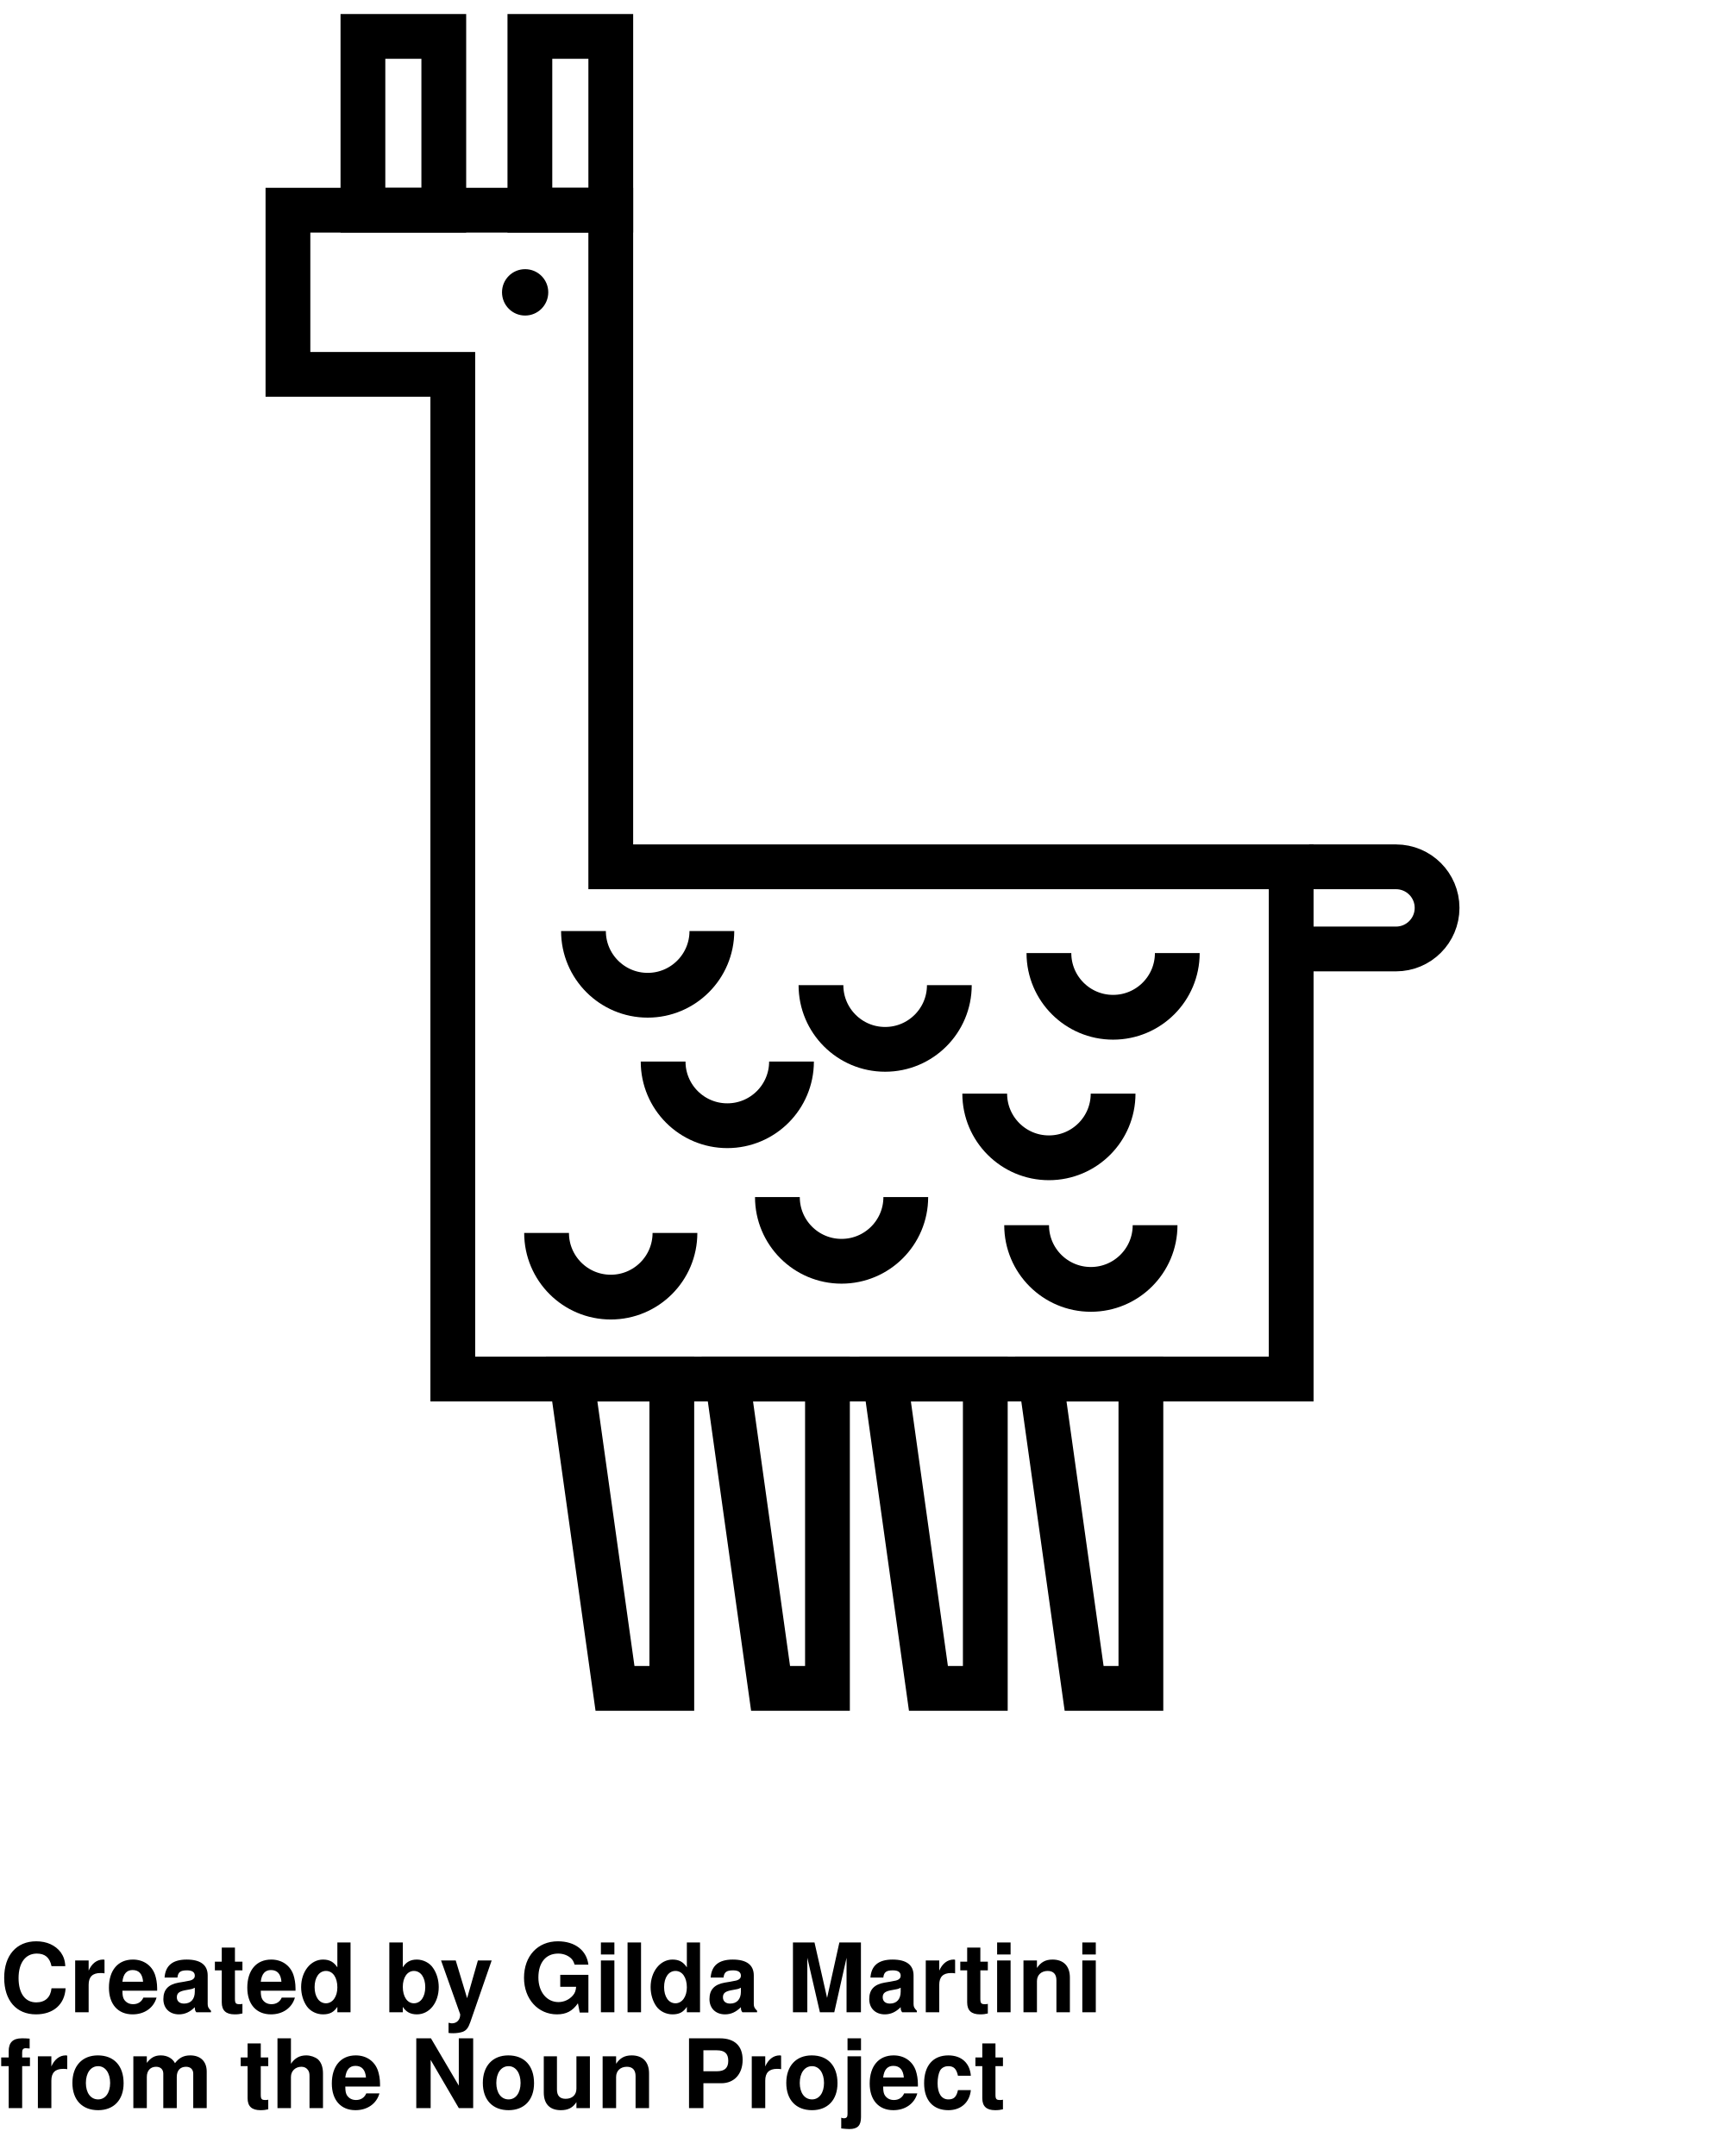
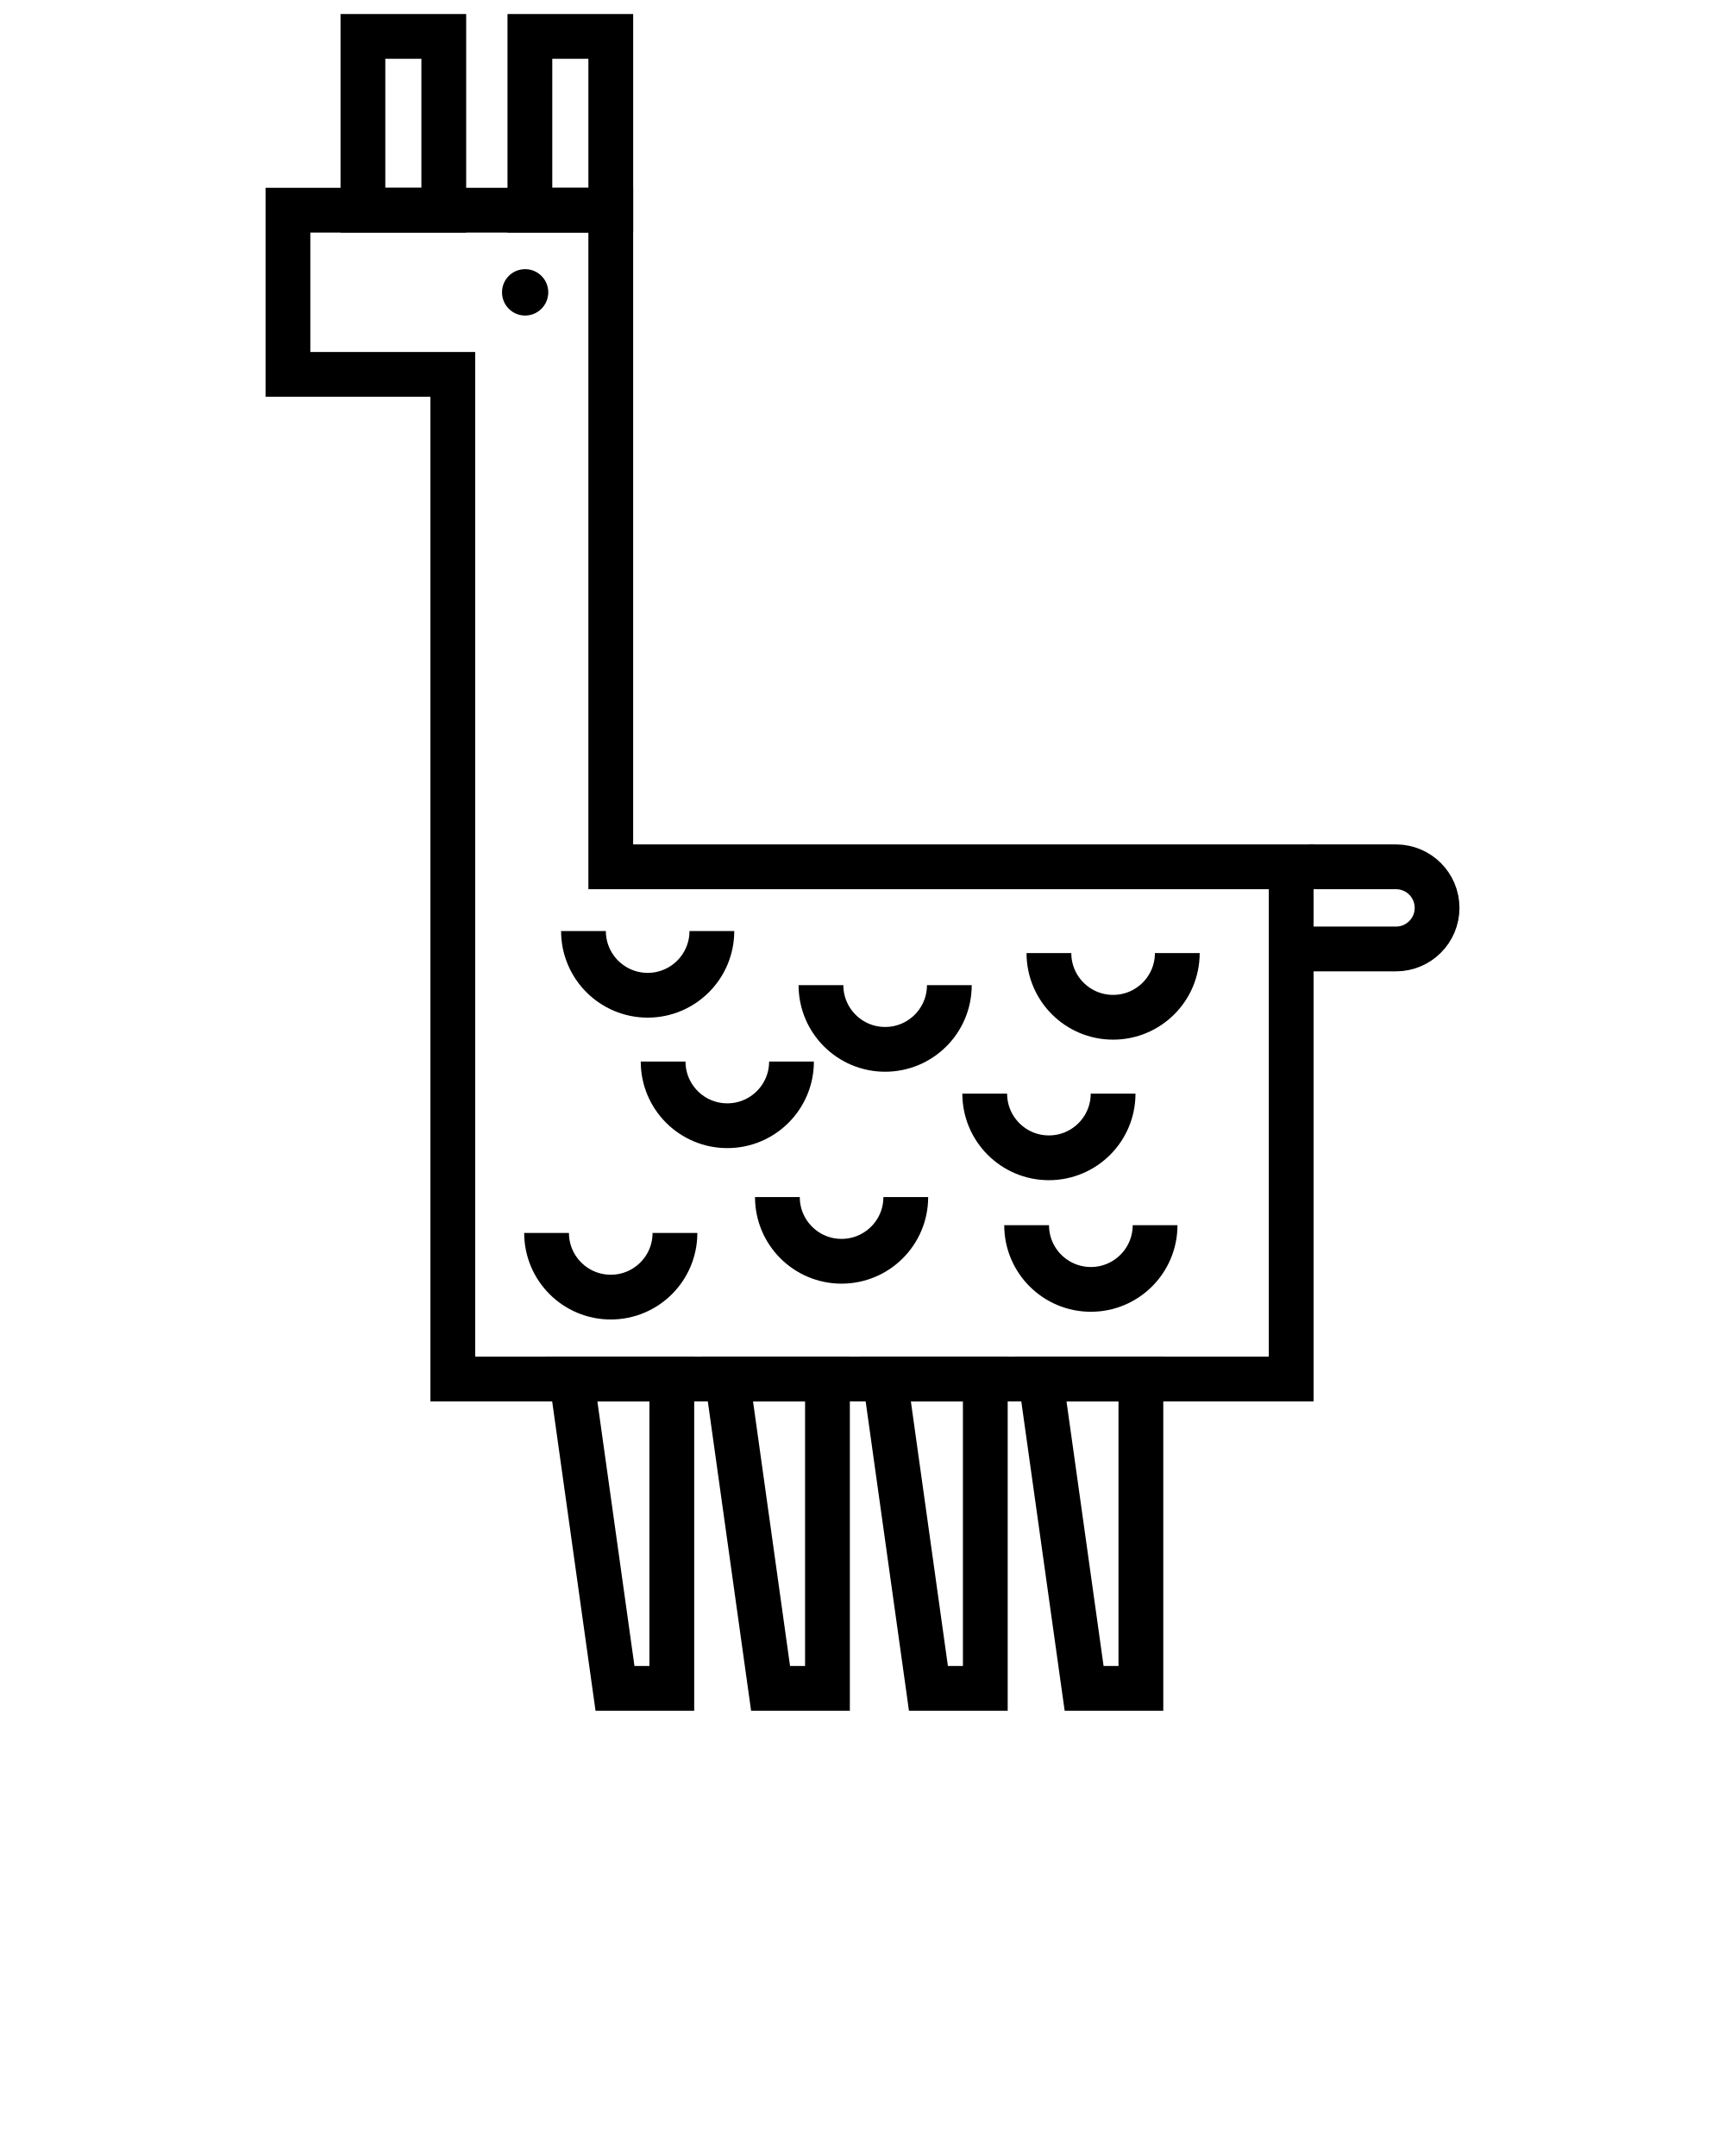
<svg xmlns="http://www.w3.org/2000/svg" version="1.1" x="0px" y="0px" viewBox="0 0 90 112.5" enable-background="new 0 0 90 90" xml:space="preserve">
  <g>
    <g>
      <g>
        <path fill="none" stroke="#000000" stroke-width="2.336" stroke-miterlimit="10" d="M68.3,45.23h4.533     c1.185,0,2.145,0.959,2.145,2.144l0,0c0,1.182-0.96,2.143-2.145,2.143H68.3" />
        <polygon fill="none" stroke="#000000" stroke-width="2.336" stroke-miterlimit="10" points="15.023,10.967 23.624,10.967      31.866,10.967 31.866,19.535 31.866,45.23 67.366,45.23 67.366,71.959 23.624,71.959 23.624,53.794 23.624,45.23 23.624,19.535      15.023,19.535    " />
        <path d="M26.192,15.252c0,0.669,0.535,1.213,1.206,1.213c0.667,0,1.207-0.544,1.207-1.213c0-0.666-0.54-1.207-1.207-1.207     C26.728,14.045,26.192,14.586,26.192,15.252z" />
        <g>
          <polygon fill="none" stroke="#000000" stroke-width="2.336" stroke-miterlimit="10" points="56.563,88.1 59.525,88.1       59.525,71.959 54.301,71.959     " />
          <polygon fill="none" stroke="#000000" stroke-width="2.336" stroke-miterlimit="10" points="48.44,88.1 51.407,88.1       51.407,71.959 46.181,71.959     " />
          <polygon fill="none" stroke="#000000" stroke-width="2.336" stroke-miterlimit="10" points="40.204,88.1 43.172,88.1       43.172,71.959 37.946,71.959     " />
          <polygon fill="none" stroke="#000000" stroke-width="2.336" stroke-miterlimit="10" points="32.087,88.1 35.051,88.1       35.051,71.959 29.825,71.959     " />
        </g>
        <rect x="27.646" y="1.9" fill="none" stroke="#000000" stroke-width="2.336" stroke-miterlimit="10" width="4.221" height="9.066" />
        <rect x="18.935" y="1.9" fill="none" stroke="#000000" stroke-width="2.336" stroke-miterlimit="10" width="4.219" height="9.066" />
      </g>
      <path fill="none" stroke="#000000" stroke-width="2.336" stroke-miterlimit="10" d="M54.726,49.731c0,1.85,1.5,3.35,3.349,3.35    c1.85,0,3.349-1.5,3.349-3.35" />
      <path fill="none" stroke="#000000" stroke-width="2.336" stroke-miterlimit="10" d="M51.377,57.065    c0,1.848,1.499,3.349,3.349,3.349s3.349-1.5,3.349-3.349" />
      <path fill="none" stroke="#000000" stroke-width="2.336" stroke-miterlimit="10" d="M53.563,63.931    c0,1.849,1.5,3.349,3.352,3.349c1.849,0,3.35-1.5,3.35-3.349" />
      <path fill="none" stroke="#000000" stroke-width="2.336" stroke-miterlimit="10" d="M28.517,64.334c0,1.849,1.5,3.349,3.35,3.349    c1.849,0,3.348-1.5,3.348-3.349" />
      <path fill="none" stroke="#000000" stroke-width="2.336" stroke-miterlimit="10" d="M34.598,55.391    c0,1.849,1.499,3.349,3.349,3.349c1.849,0,3.349-1.5,3.349-3.349" />
      <path fill="none" stroke="#000000" stroke-width="2.336" stroke-miterlimit="10" d="M30.442,48.581c0,1.85,1.5,3.351,3.351,3.351    c1.848,0,3.348-1.5,3.348-3.351" />
      <path fill="none" stroke="#000000" stroke-width="2.336" stroke-miterlimit="10" d="M40.56,62.464    c0,1.849,1.499,3.349,3.346,3.349c1.852,0,3.352-1.5,3.352-3.349" />
      <path fill="none" stroke="#000000" stroke-width="2.336" stroke-miterlimit="10" d="M42.833,51.406    c0,1.85,1.499,3.349,3.348,3.349c1.85,0,3.35-1.499,3.35-3.349" />
    </g>
  </g>
-   <text x="0" y="105" fill="#000000" font-size="5px" font-weight="bold" font-family="'Helvetica Neue', Helvetica, Arial-Unicode, Arial, Sans-serif">Created by Gilda Martini</text>
-   <text x="0" y="110" fill="#000000" font-size="5px" font-weight="bold" font-family="'Helvetica Neue', Helvetica, Arial-Unicode, Arial, Sans-serif">from the Noun Project</text>
</svg>
